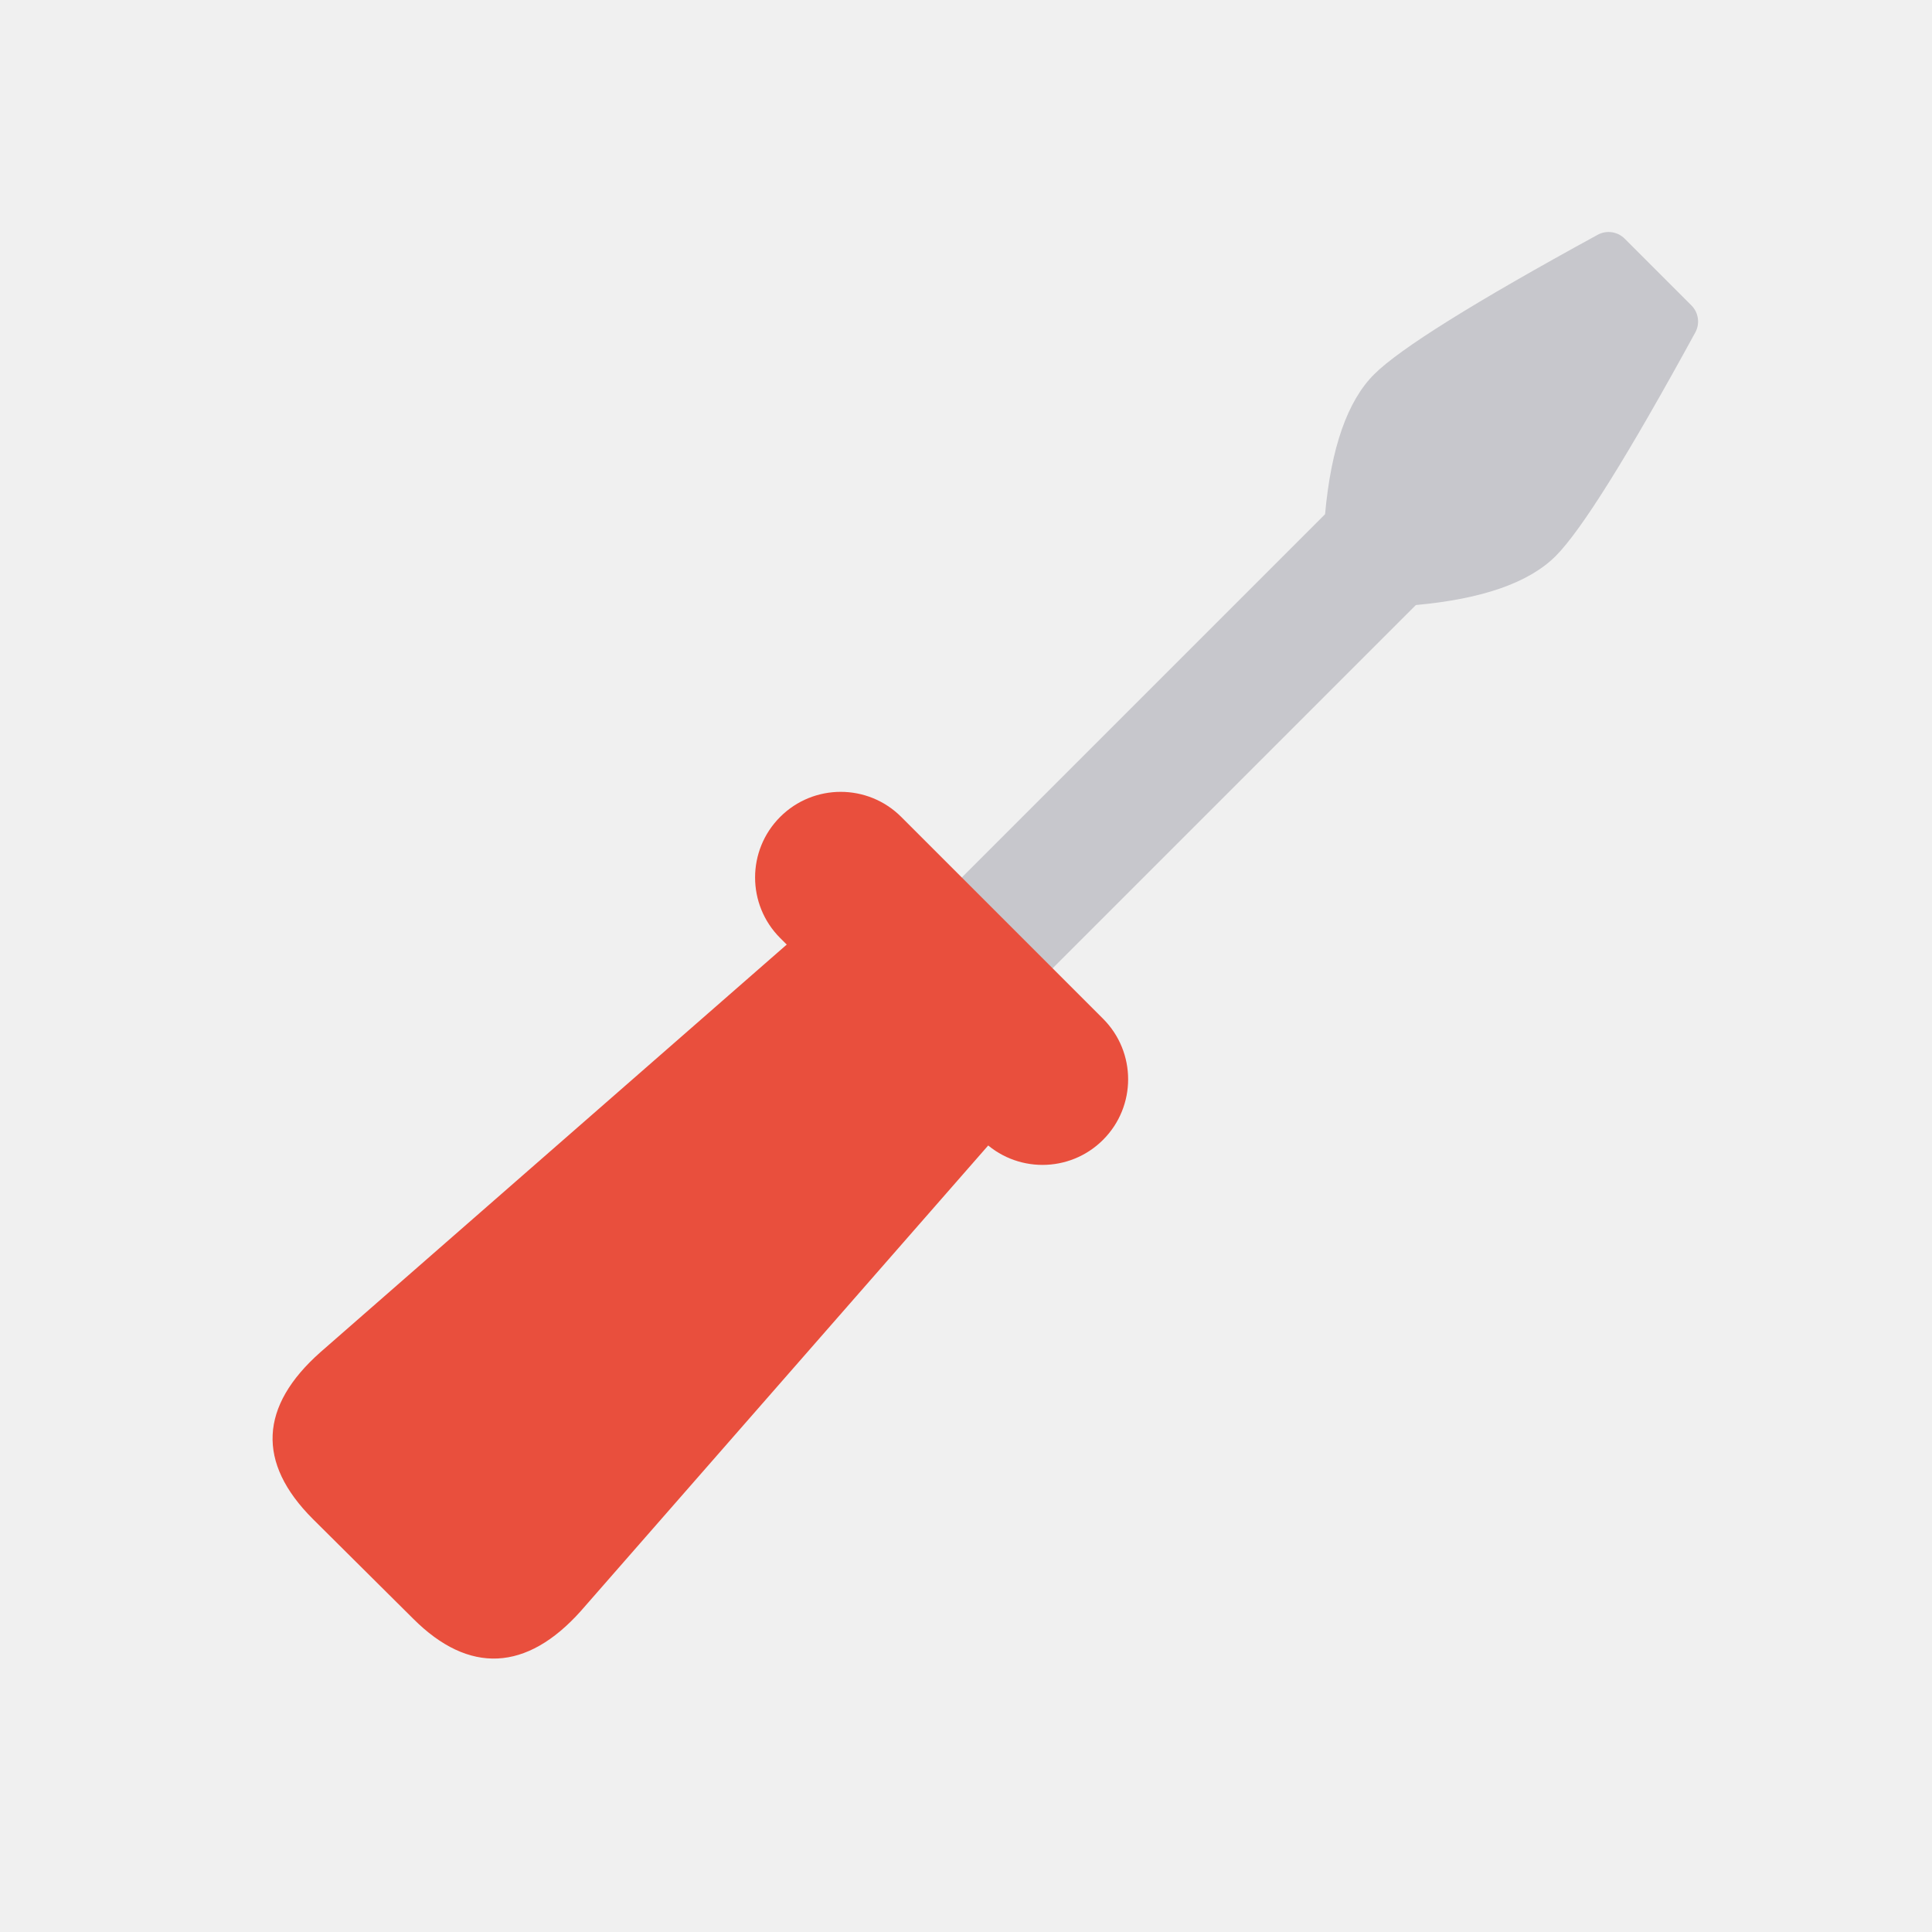
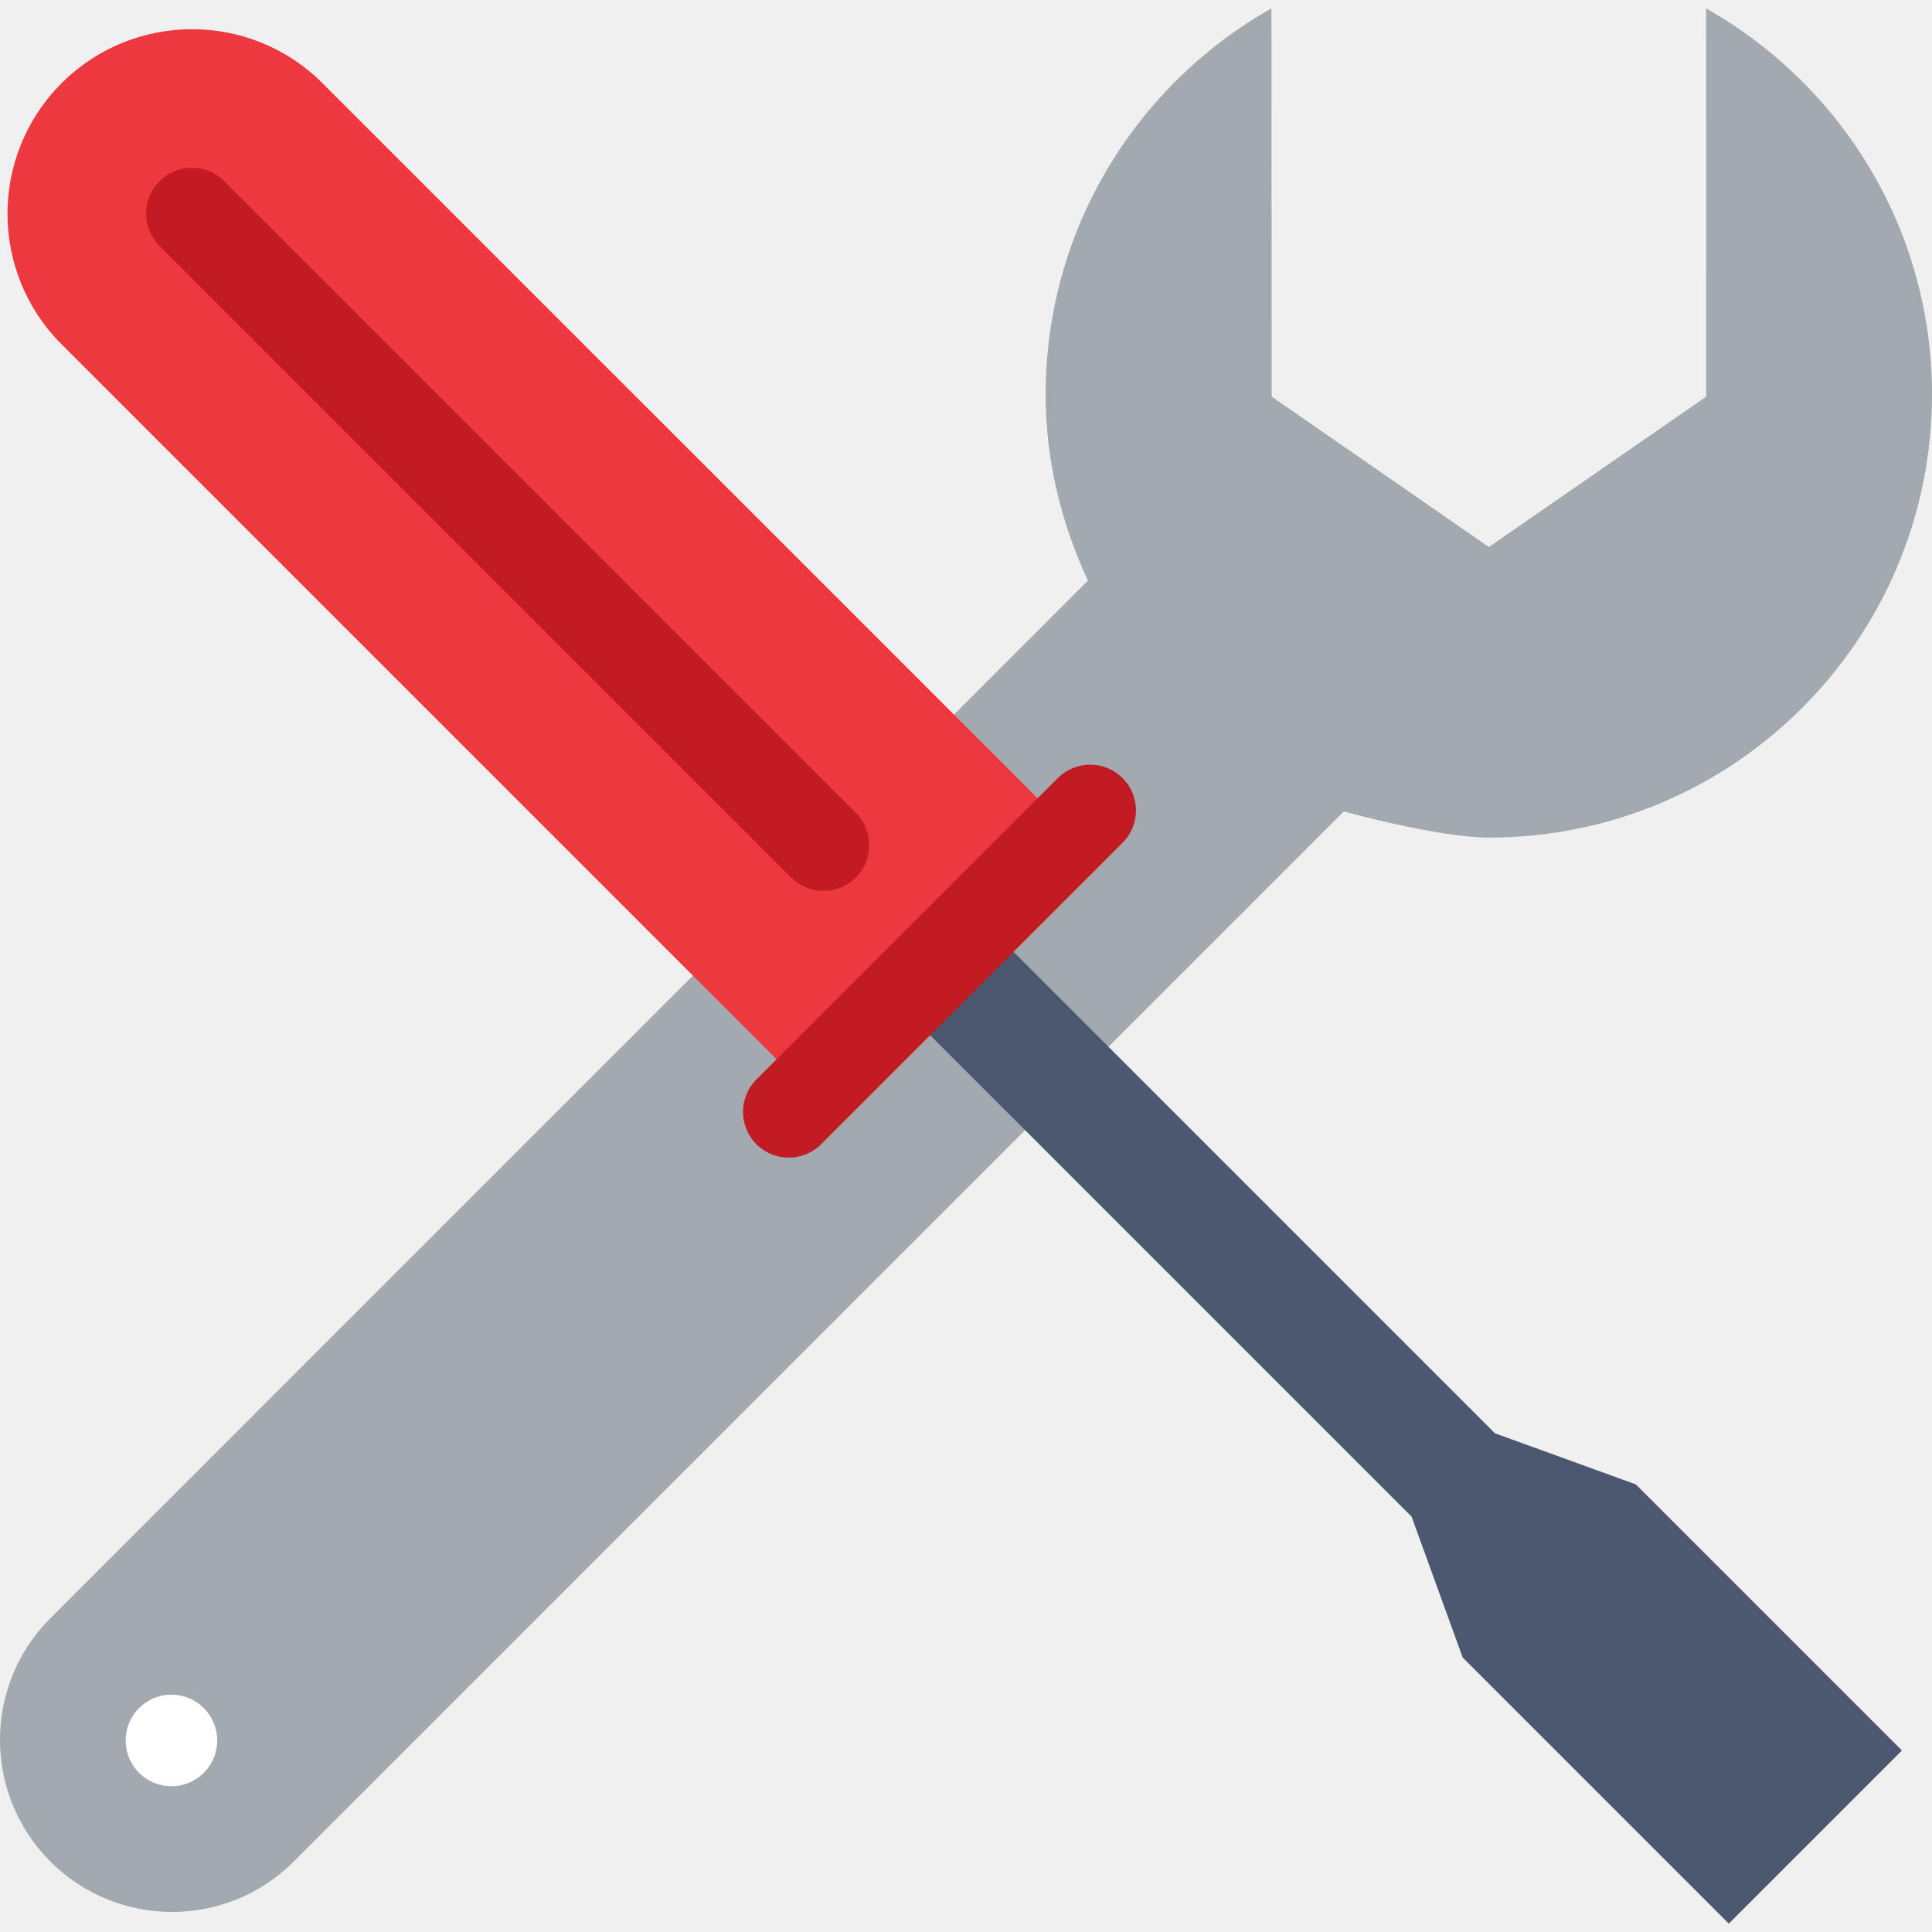
- <svg xmlns="http://www.w3.org/2000/svg" height="120" viewBox="0 0 120 120" width="120">
-   <mask id="a" fill="#fff">
-     <path d="m0 0h120v120h-120z" fill="#fff" fill-rule="evenodd" />
-   </mask>
-   <g fill="none" fill-rule="evenodd" mask="url(#a)">
-     <g transform="matrix(.7071068 .7071068 -.7071068 .7071068 77.40687 -8.680891)">
-       <path d="m19.136 48.279 32.192-36.788-11.53-11.491-36.827 32.192c-3.778 3.35-3.973 6.855-.467 10.361l6.232 6.193c3.467 3.467 7.05 3.272 10.4-.467z" fill="#e94f3d" fill-rule="nonzero" transform="matrix(.7071068 -.7071068 .7071068 .7071068 0 85.52812)" />
-       <path d="m32.184 65.302v-41.37h7.977v41.37z" fill="#c7c7cc" />
-       <rect fill="#e94f3d" height="10.636" rx="5.318" width="28.363" x="21.547" y="57.17" />
-       <path d="m33.242 0h5.861c.628-0 1.181.414 1.358 1.017 2.459 8.385 3.689 13.702 3.689 15.951 0 2.338-1.33 5.103-3.989 8.293h-7.977c-2.659-3.19-3.989-5.955-3.989-8.293 0-2.249 1.23-7.566 3.689-15.951.177-.603.73-1.017 1.358-1.017z" fill="#c7c7cc" />
-     </g>
+ <svg xmlns="http://www.w3.org/2000/svg" height="800px" width="800px" version="1.1" id="Layer_1" viewBox="0 0 512 512" xml:space="preserve">
+   <path style="fill:#A2A9AF;" d="M452.14,2.239l0.011,102.884l-57.585,39.84L337,105.103l-0.05-102.884  c-35.688,20.16-59.841,58.393-59.841,102.355c0,17.656,4.222,34.281,11.208,49.292L13.378,428.827  c-17.845,17.784-17.816,46.696-0.04,64.49c17.844,17.844,46.725,17.805,64.53-0.011l278.265-278.273c0,0,24.919,6.927,38.393,6.936  C459.426,222.019,512,169.385,512,104.525C511.99,60.623,487.848,22.389,452.14,2.239z" />
+   <circle style="fill:#FFFFFF;" cx="45.43" cy="461.237" r="12.133" />
+   <polygon style="fill:#4C5870;" points="396.184,379.84 242.858,226.515 220.766,248.607 374.091,401.933 387.628,439.262   458.148,509.782 504.033,463.897 433.514,393.377 " />
+   <path style="fill:#EE3840;" d="M214.385,289.304L16.334,91.263C-2.775,72.165-2.817,41.186,16.323,22.046  C35.409,2.98,66.422,2.949,85.498,22.088l198.063,198.041L214.385,289.304z" />
+   <g>
+     <path style="fill:#C21B23;" d="M226.799,232.543c-4.738,4.738-12.42,4.738-17.158,0L42.27,65.172   c-4.738-4.738-4.738-12.42,0-17.158s12.42-4.738,17.158,0L226.8,215.385C231.537,220.123,231.538,227.806,226.799,232.543z" />
+     <path style="fill:#C21B23;" d="M297.489,223.359l-79.874,79.874c-4.738,4.738-12.42,4.738-17.158,0   c-4.738-4.738-4.738-12.42,0-17.158l79.874-79.874c4.738-4.738,12.42-4.738,17.158,0   C302.227,210.939,302.227,218.621,297.489,223.359z" />
  </g>
</svg>
